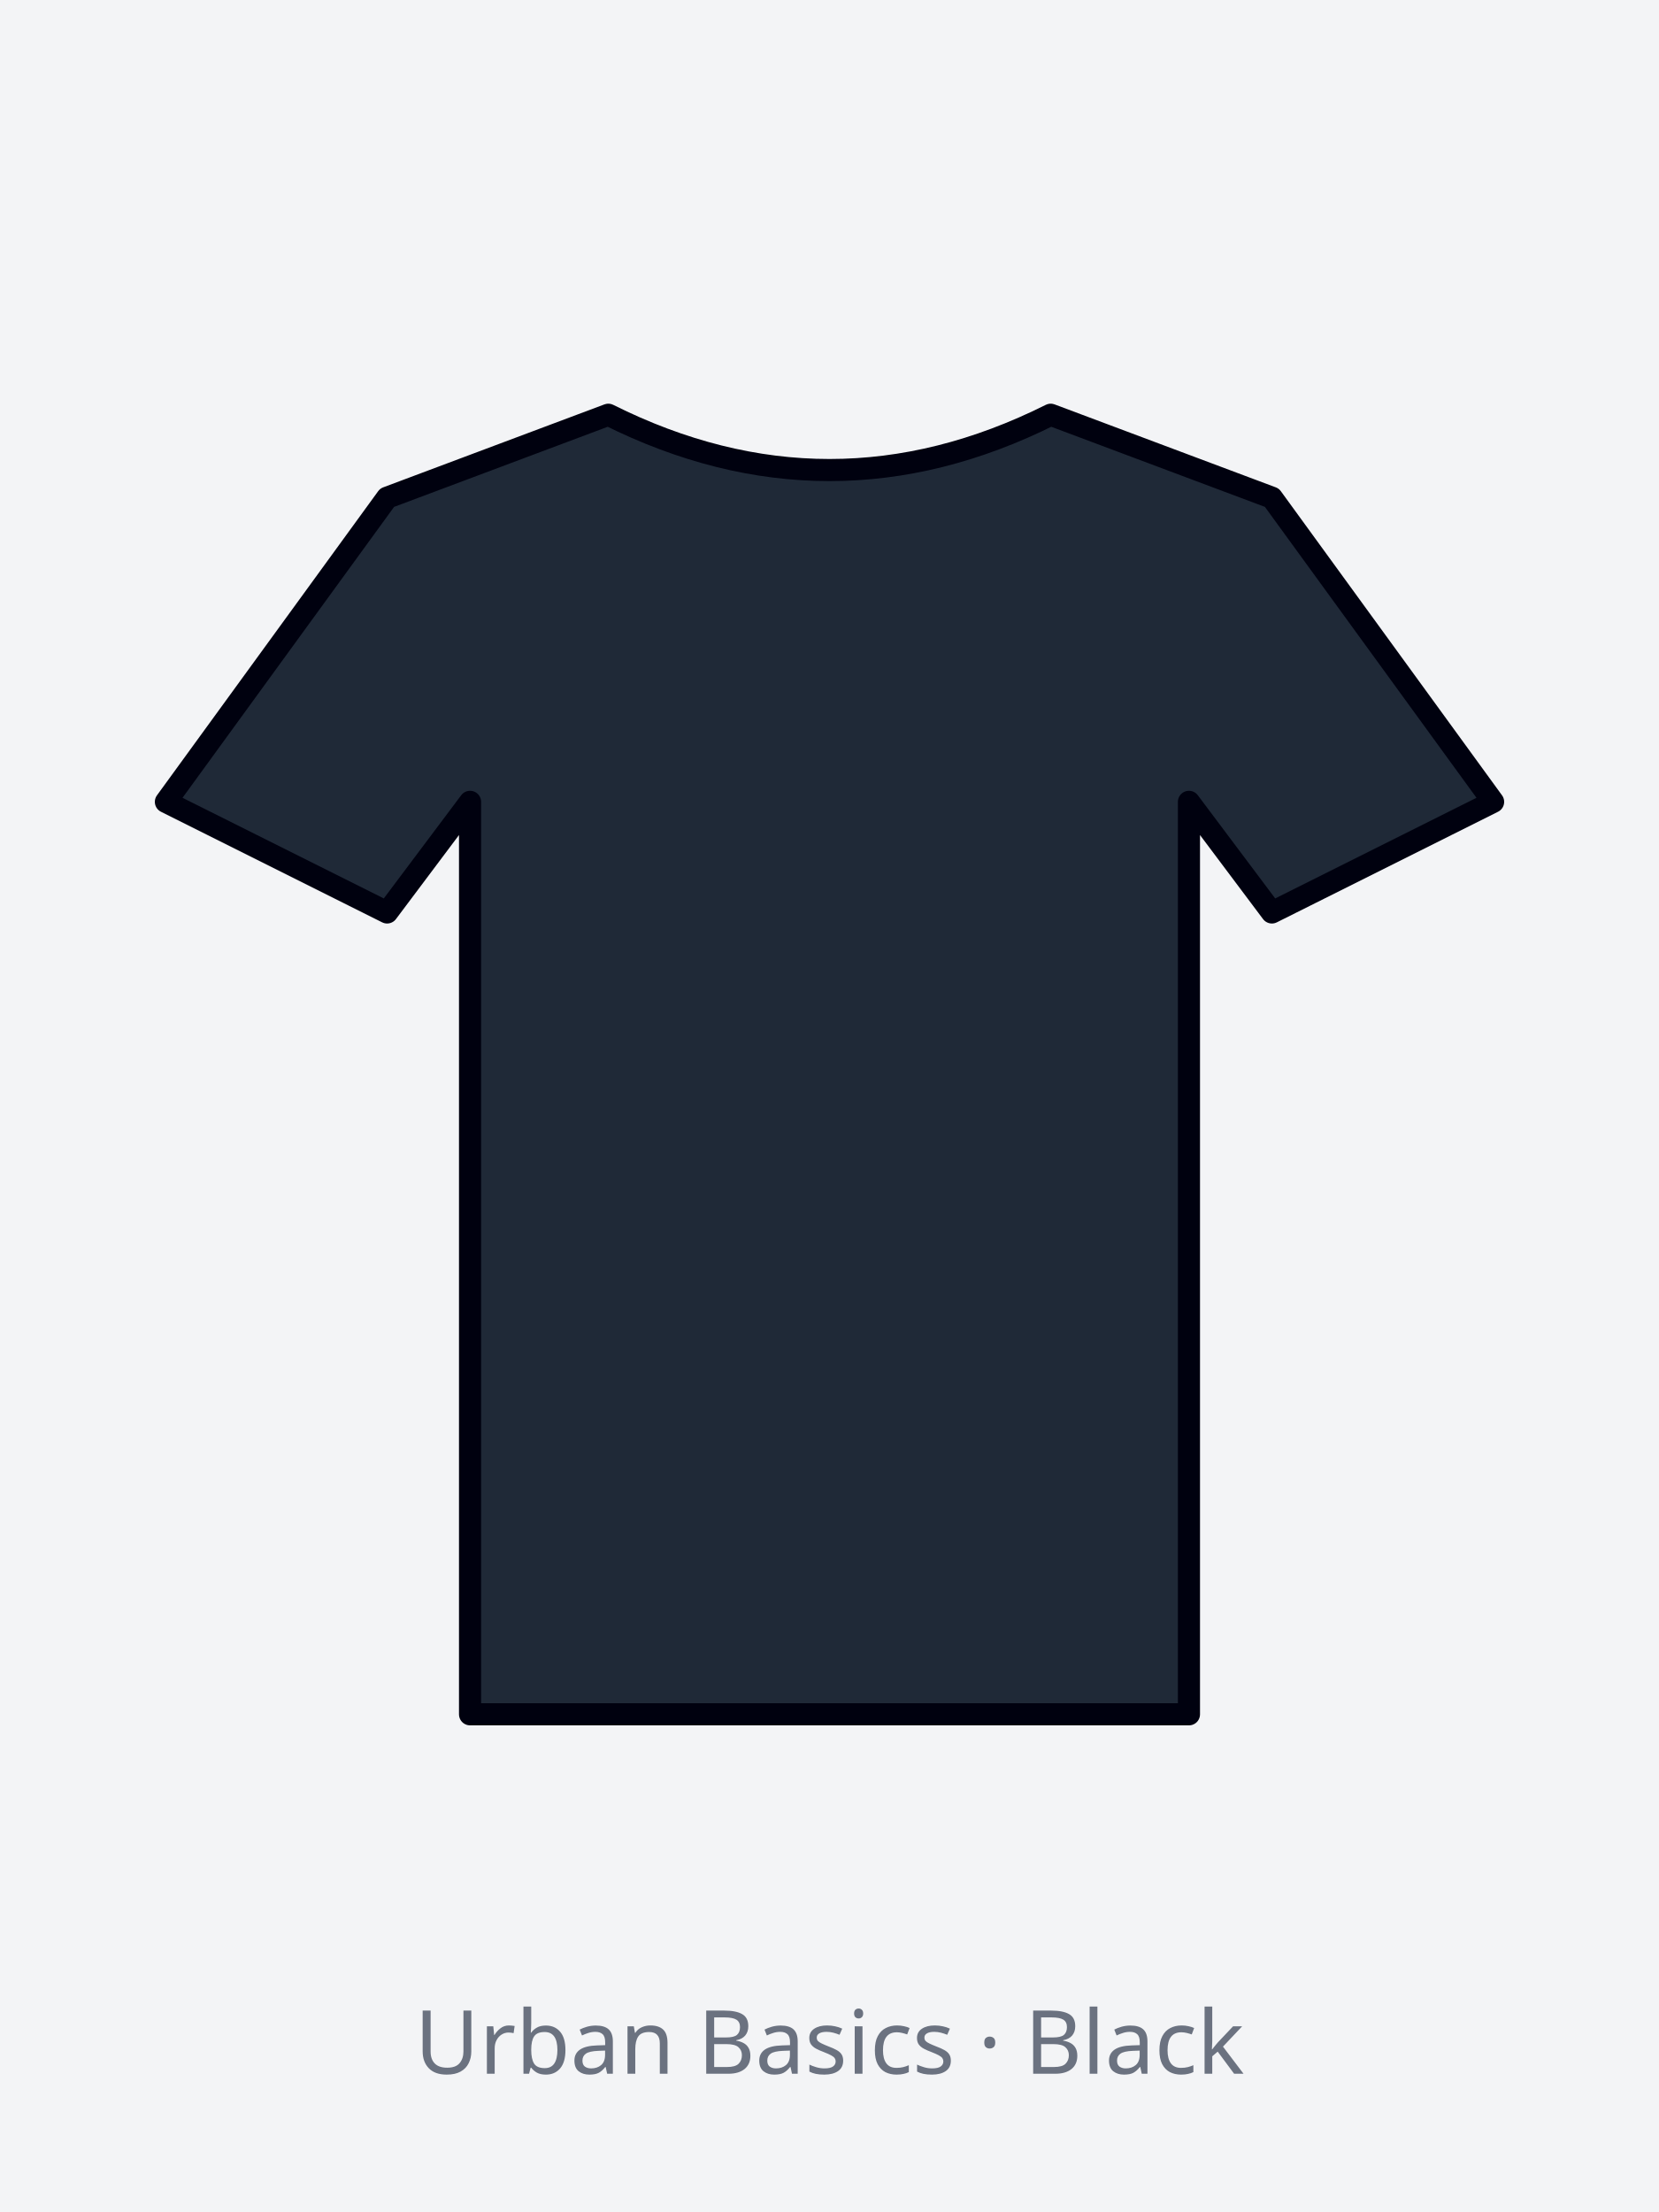
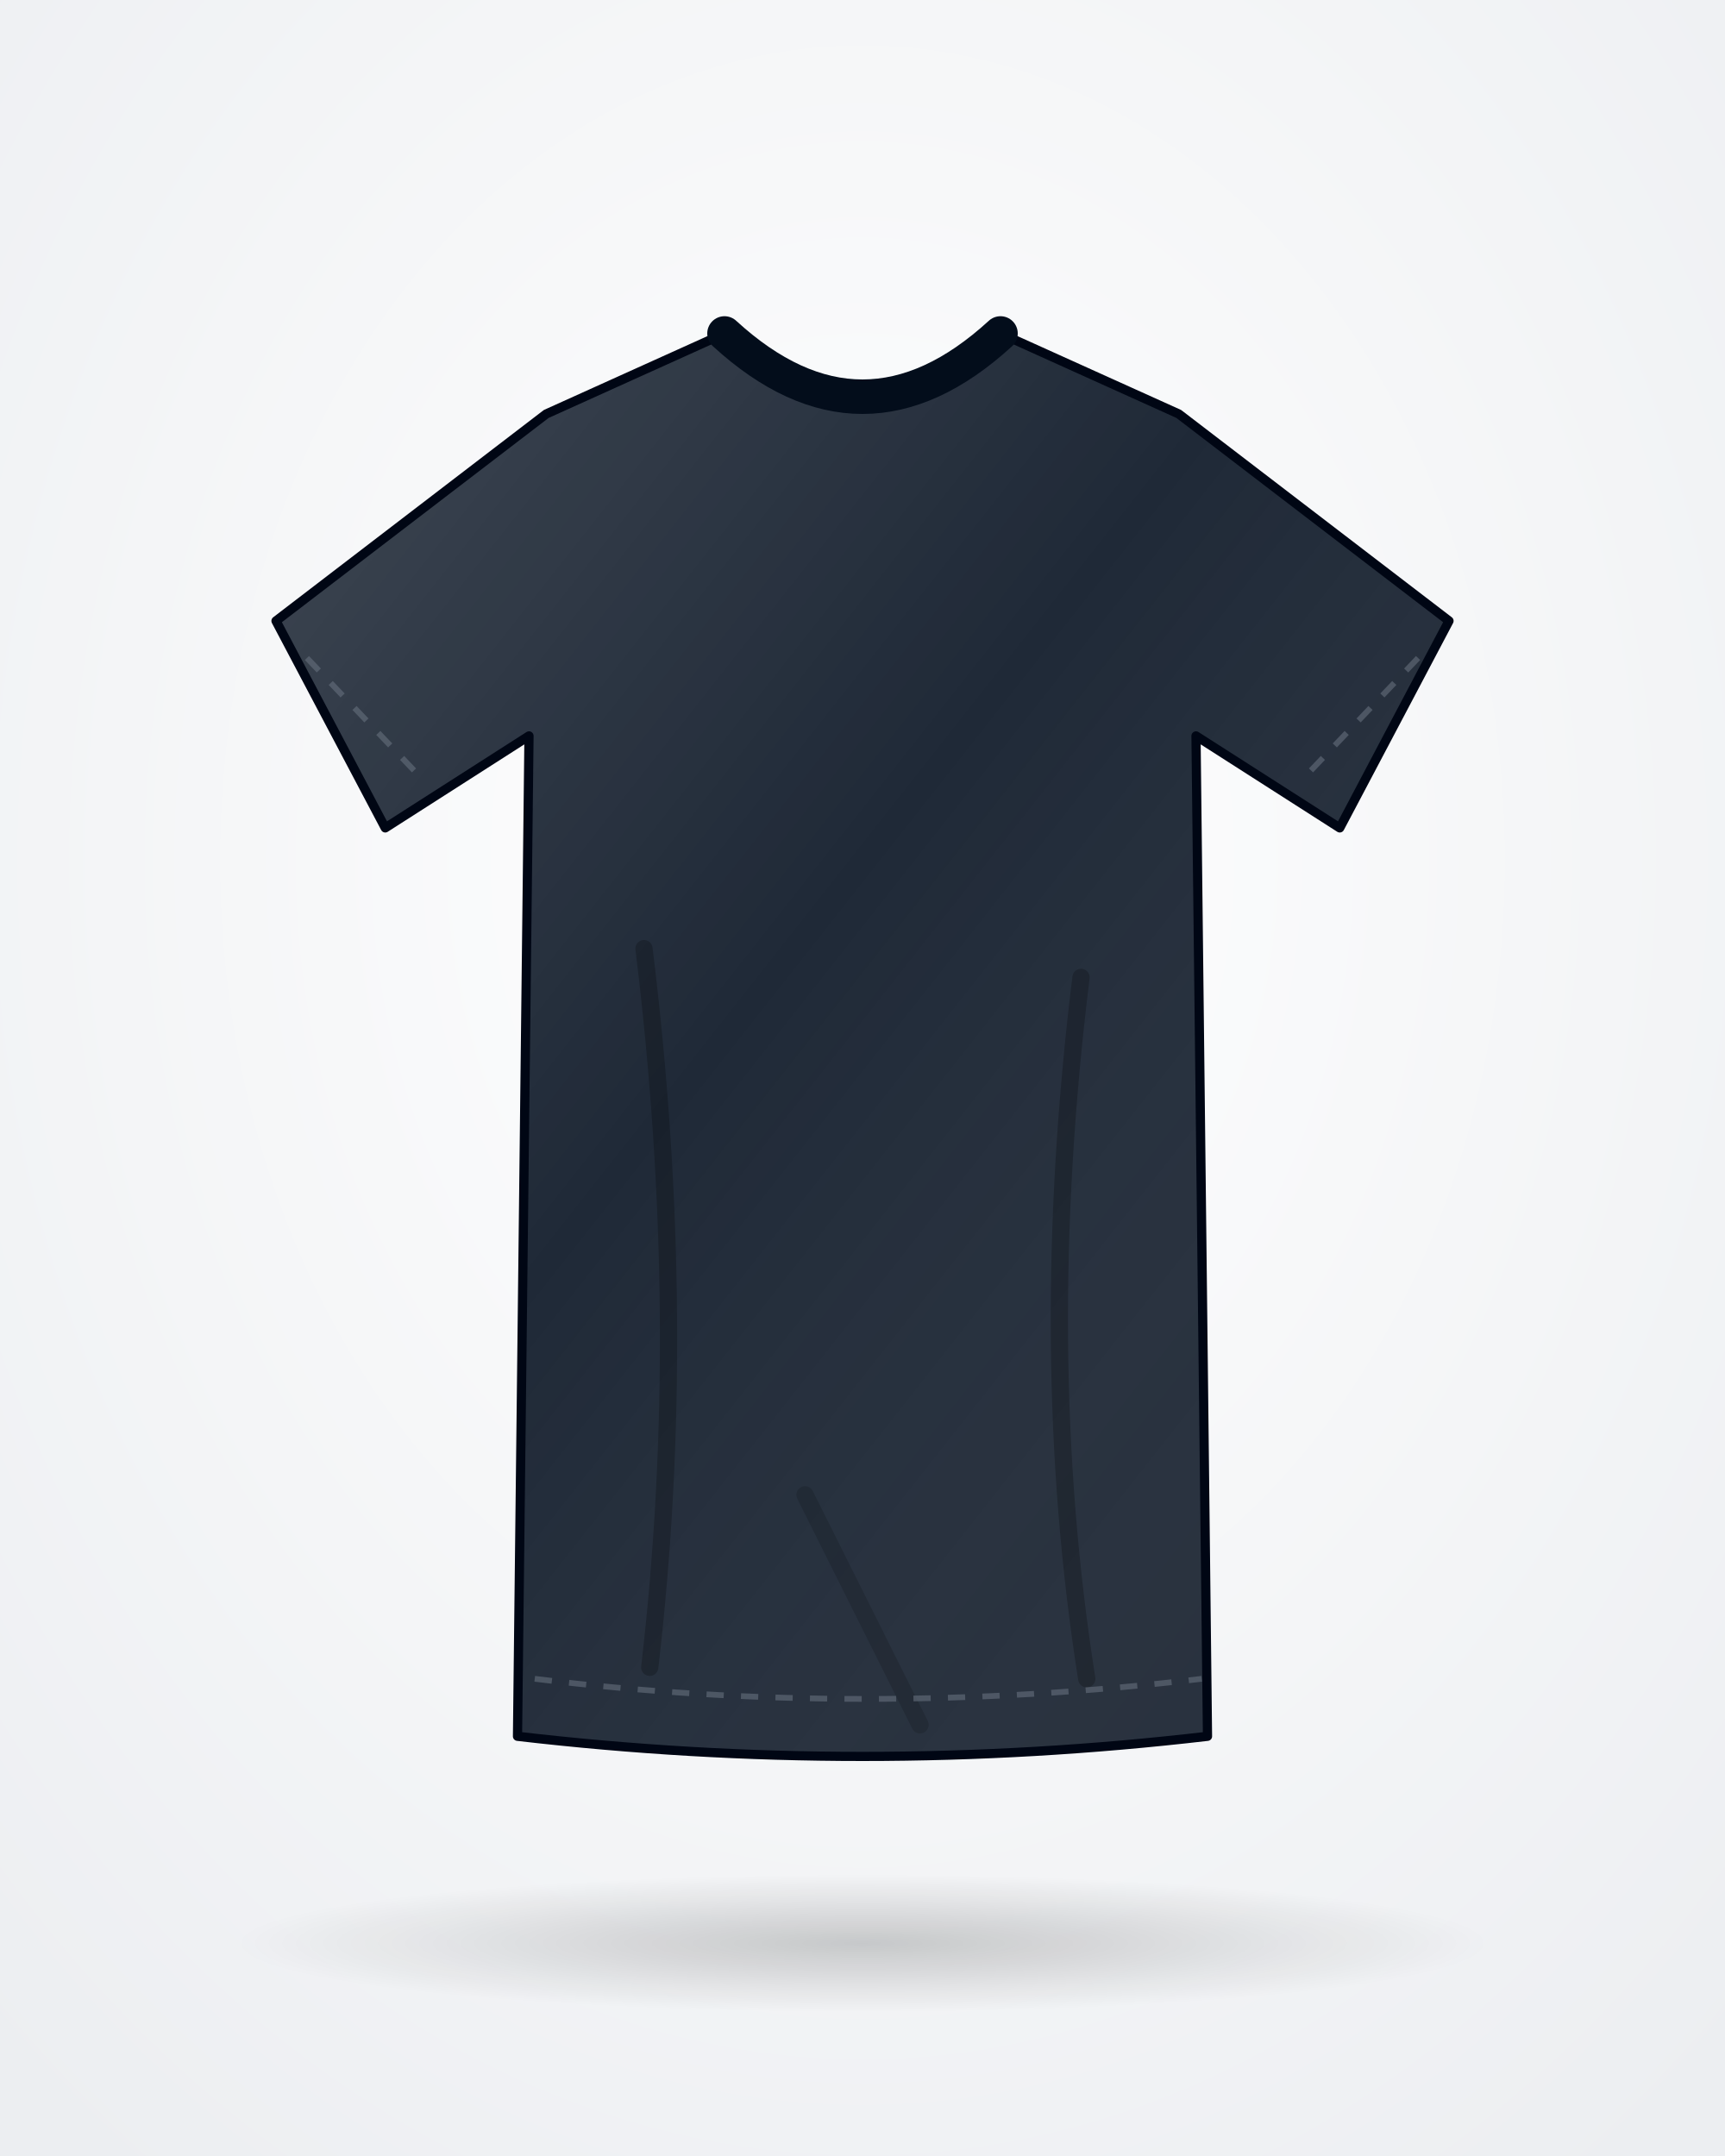
- <svg xmlns="http://www.w3.org/2000/svg" viewBox="0 0 300 400" width="600" height="800">
-   <rect width="300" height="400" fill="#f3f4f6" />
-   <g transform="translate(0,50) ">
-     <path d="M70 40 L110 25 Q150 45 190 25 L230 40 L270 95 L230 115 L215 95 L215 260 L85 260 L85 95 L70 115 L30 95 Z" fill="#1f2937" stroke="#00010f" stroke-width="4" stroke-linejoin="round" fill-rule="evenodd" />
+ <svg xmlns="http://www.w3.org/2000/svg" viewBox="0 0 300 375" width="600" height="750">
+   <defs>
+     <radialGradient id="bg" cx="50%" cy="40%" r="75%">
+       <stop offset="0" stop-color="#ffffff" />
+       <stop offset="1" stop-color="#eceef1" />
+     </radialGradient>
+     <linearGradient id="light" x1="0" x2="1" y1="0" y2="1">
+       <stop offset="0" stop-color="#ffffff" stop-opacity="0.22" />
+       <stop offset="0.45" stop-color="#ffffff" stop-opacity="0" />
+       <stop offset="1" stop-color="#000000" stop-opacity="0.22" />
+     </linearGradient>
+     <linearGradient id="metal" x1="0" x2="1" y1="0" y2="1">
+       <stop offset="0" stop-color="#f4f4f5" />
+       <stop offset="0.5" stop-color="#a1a1aa" />
+       <stop offset="1" stop-color="#e4e4e7" />
+     </linearGradient>
+     <radialGradient id="floor" cx="50%" cy="50%" r="50%">
+       <stop offset="0" stop-color="#000" stop-opacity="0.18" />
+       <stop offset="1" stop-color="#000" stop-opacity="0" />
+     </radialGradient>
+   </defs>
+   <rect width="300" height="375" fill="url(#bg)" />
+   <ellipse cx="150" cy="338" rx="110" ry="12" fill="url(#floor)" />
+   <clipPath id="clip6">
+     <path d="M95 72 L126 58 Q150 76 174 58 L205 72 L252 108 L233 144 L208 128 L210 302 Q150 309 90 302 L92 128 L67 144 L48 108 Z" />
+   </clipPath>
+   <path d="M95 72 L126 58 Q150 76 174 58 L205 72 L252 108 L233 144 L208 128 L210 302 Q150 309 90 302 L92 128 L67 144 L48 108 Z" fill="#1f2937" />
+   <g clip-path="url(#clip6)">
+     <rect x="0" y="0" width="300" height="375" fill="url(#light)" />
+     <path d="M112 165 Q120 230 113 290" fill="none" stroke="#000000" stroke-width="3" stroke-linecap="round" opacity="0.22" />
+     <path d="M188 170 Q180 235 189 292" fill="none" stroke="#000000" stroke-width="3" stroke-linecap="round" opacity="0.22" />
+     <path d="M140 260 Q150 280 160 300" fill="none" stroke="#000000" stroke-width="3" stroke-linecap="round" opacity="0.15" />
+     <path d="M93 292 Q150 299 209 292" fill="none" stroke="#656f7d" stroke-width="1" stroke-dasharray="3 3" opacity="0.6" />
+     <path d="M72 134 L52 113" fill="none" stroke="#656f7d" stroke-width="1" stroke-dasharray="3 3" opacity="0.6" />
+     <path d="M228 134 L248 113" fill="none" stroke="#656f7d" stroke-width="1" stroke-dasharray="3 3" opacity="0.6" />
  </g>
-   <text x="150" y="375" text-anchor="middle" font-family="sans-serif" font-size="16" fill="#6b7280">Urban Basics · Black</text>
+   <path d="M95 72 L126 58 Q150 76 174 58 L205 72 L252 108 L233 144 L208 128 L210 302 Q150 309 90 302 L92 128 L67 144 L48 108 Z" fill="none" stroke="#000614" stroke-width="1.6" stroke-linejoin="round" />
+   <path d="M126 58 Q150 80 174 58" fill="none" stroke="#030d1b" stroke-width="6" stroke-linecap="round" />
</svg>
